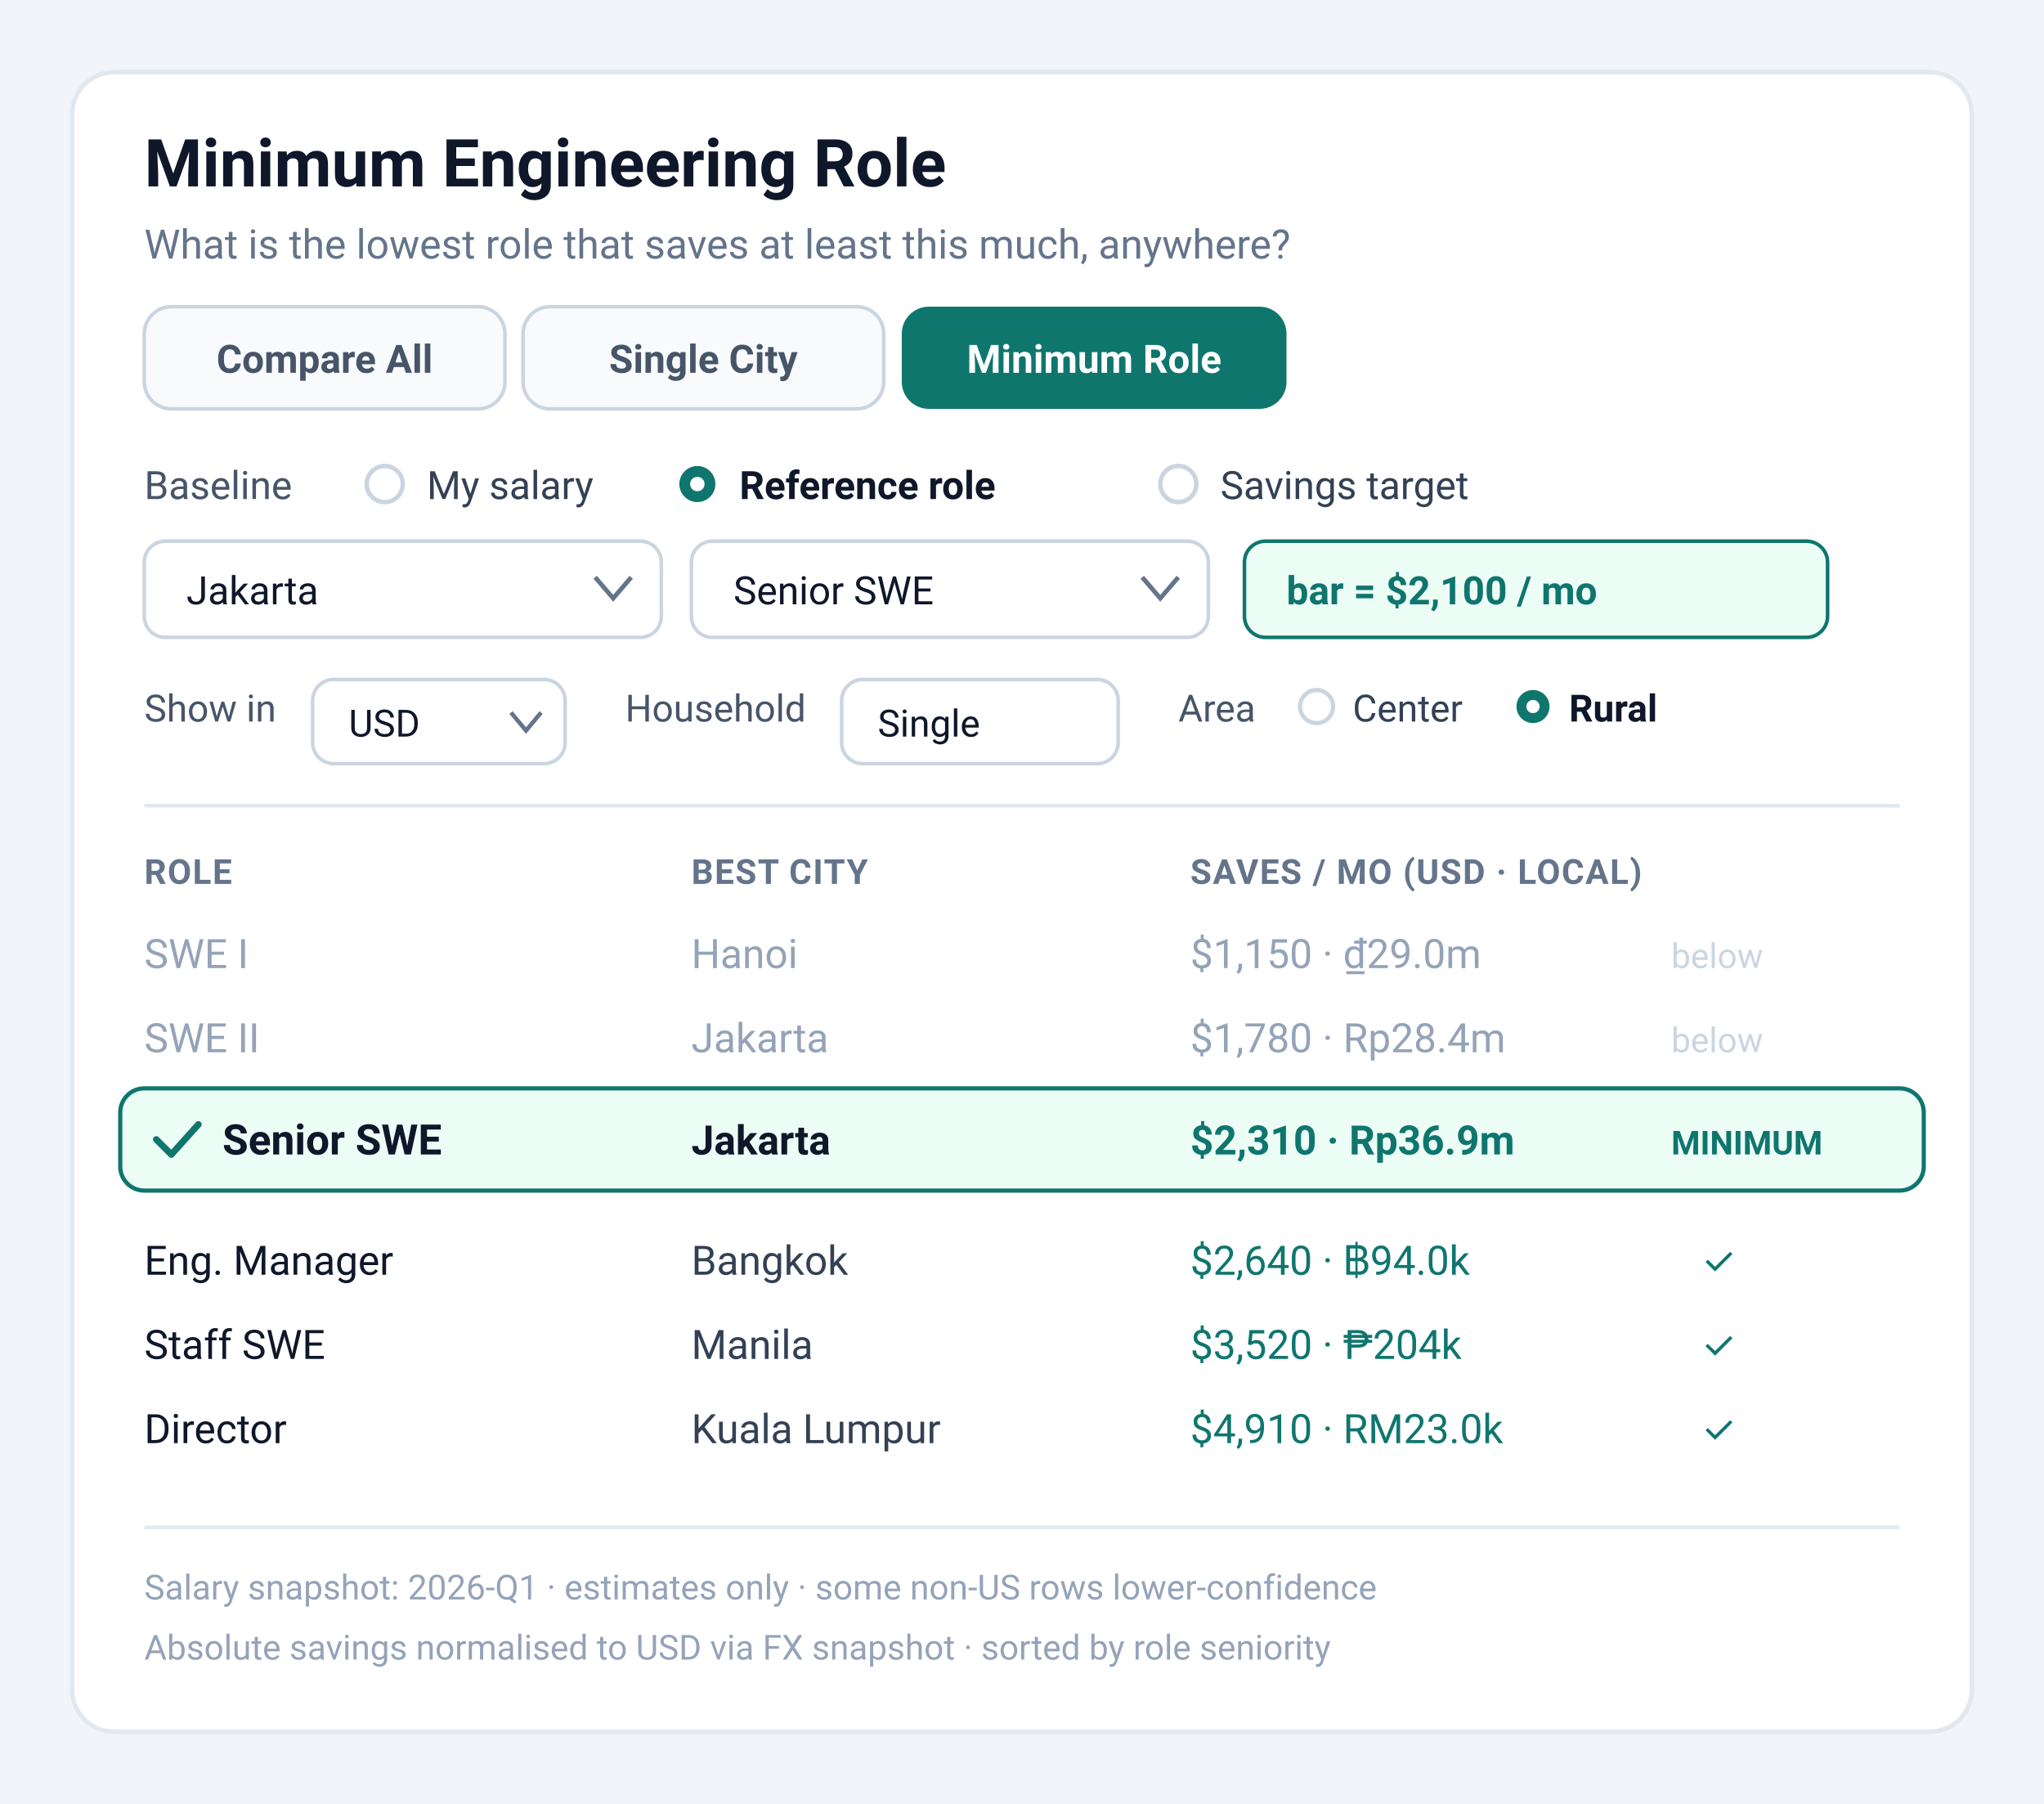
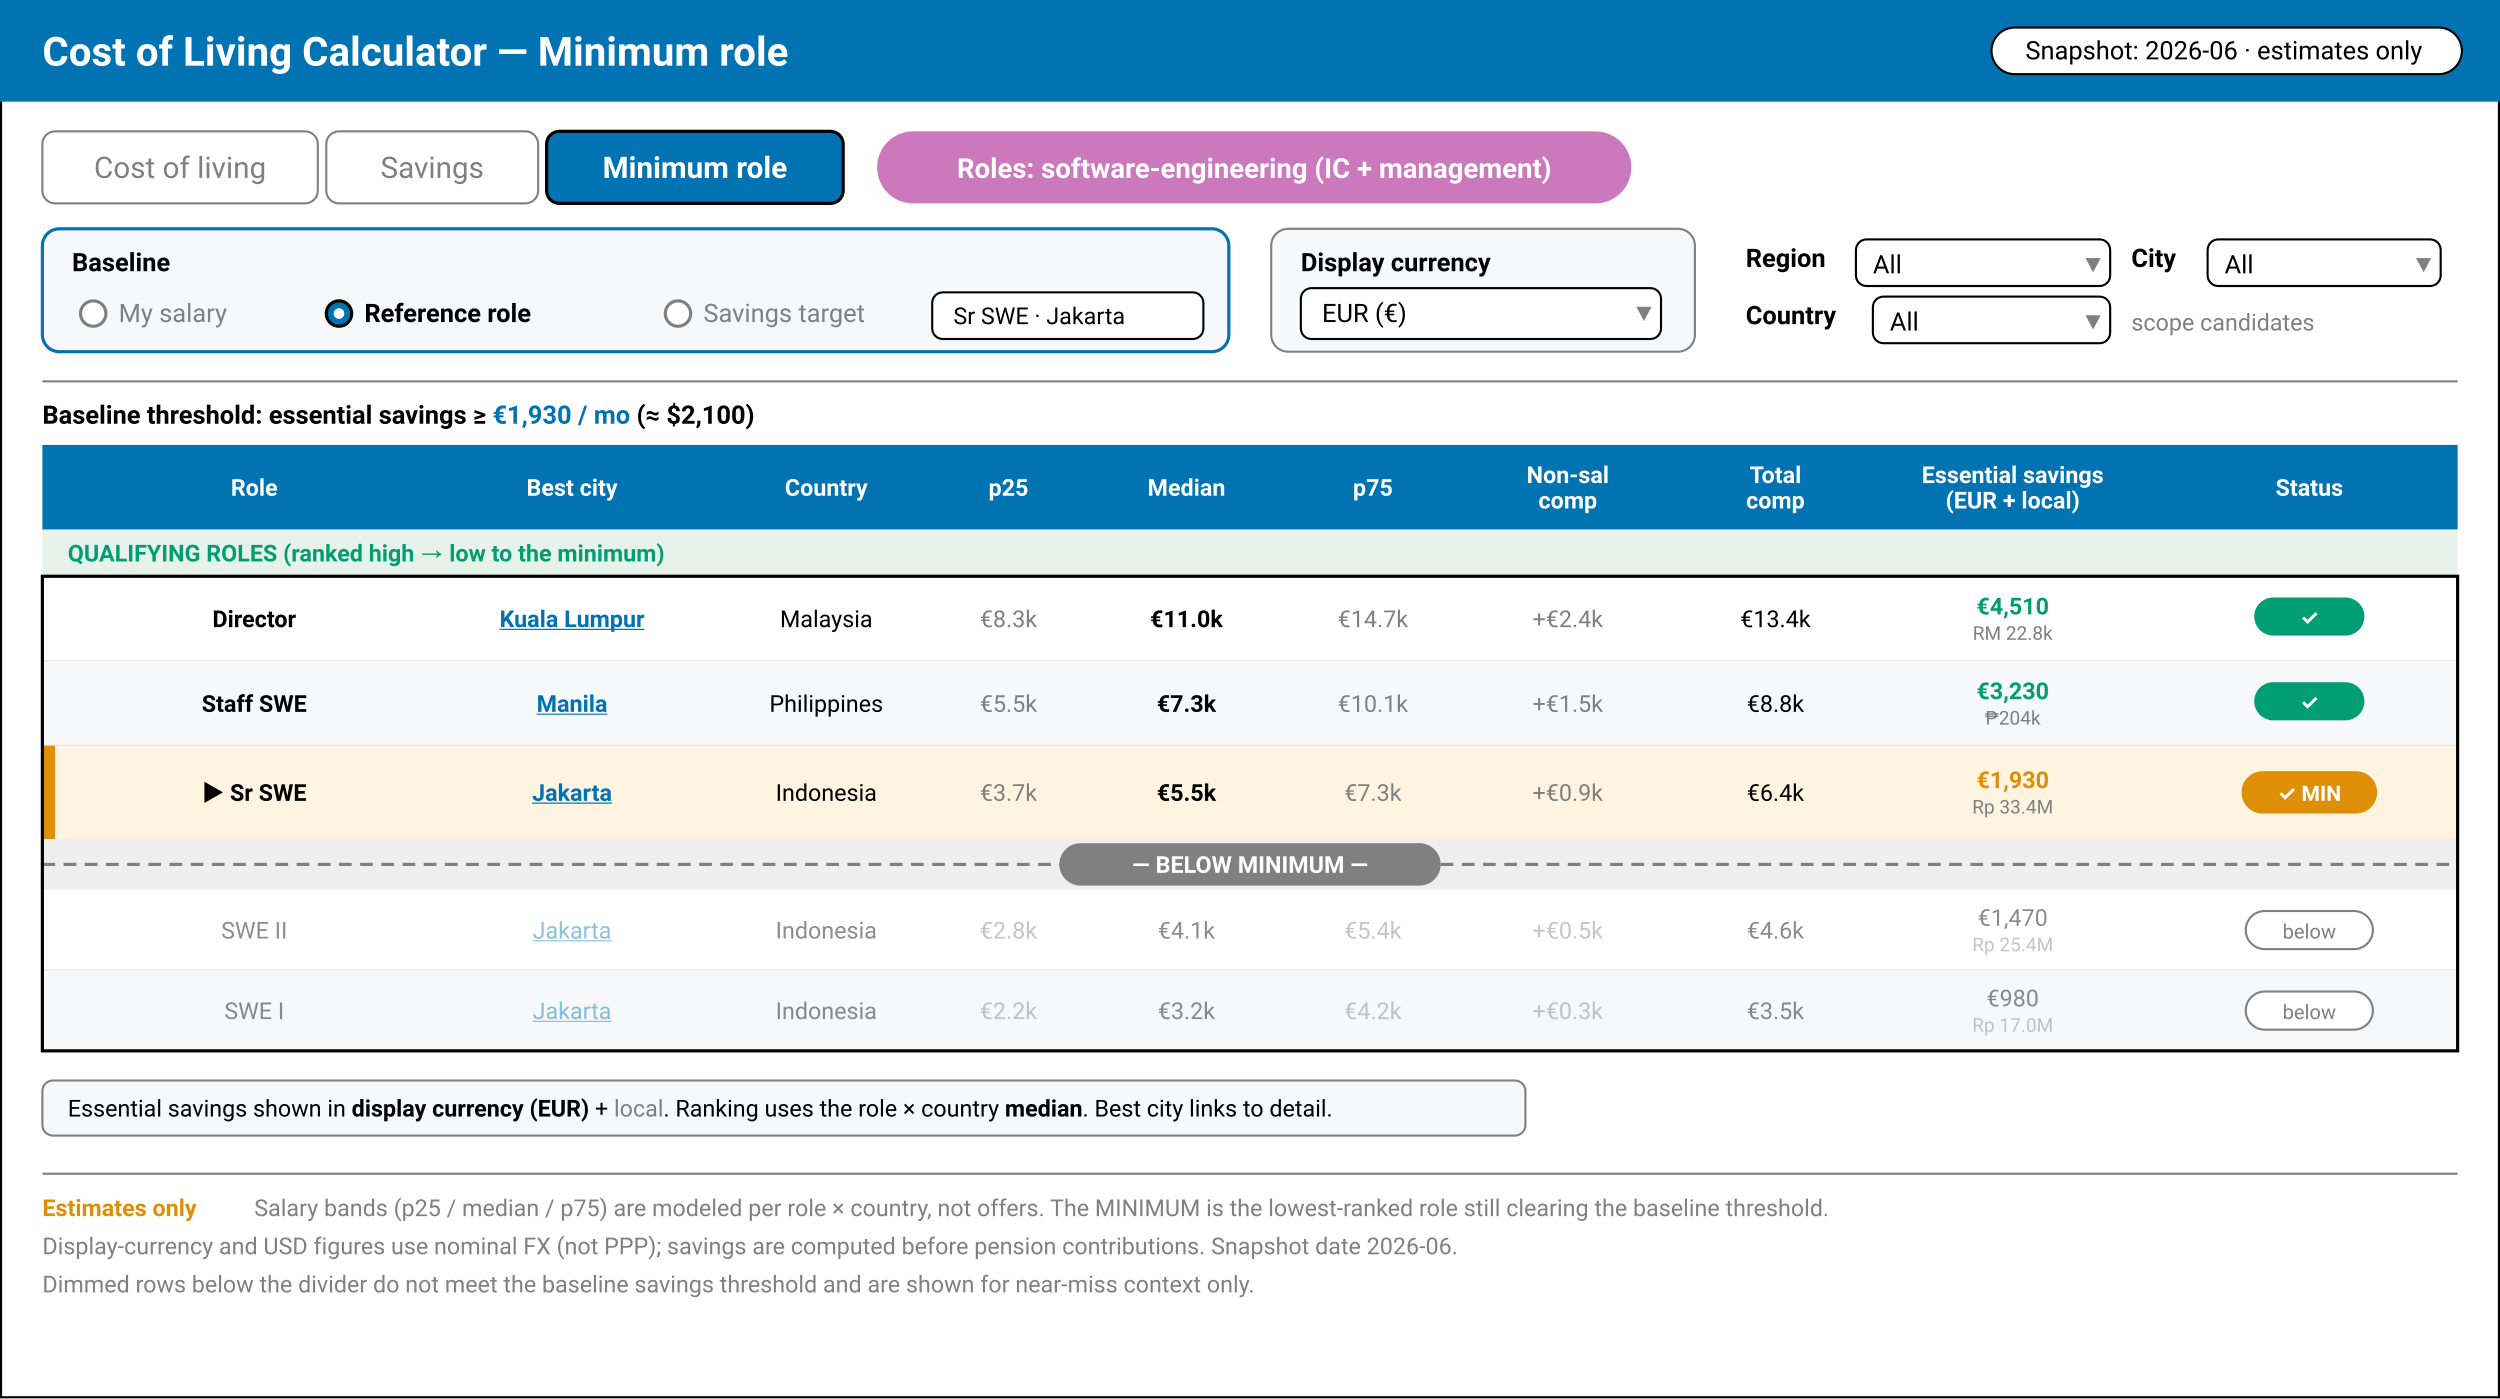
- <svg xmlns="http://www.w3.org/2000/svg" width="680" height="600" viewBox="0 0 680 600" font-family="-apple-system, BlinkMacSystemFont, 'Segoe UI', Roboto, Helvetica, Arial, sans-serif" role="img" aria-label="High-fidelity mockup of the Salary Savings Calculator minimum-role screen, ladder-table layout">
-   <rect width="680" height="600" fill="#f1f5f9" />
-   <rect x="24" y="24" width="632" height="552" rx="14" fill="#ffffff" stroke="#e2e8f0" stroke-width="1.5" />
-   <text x="48" y="62" font-size="22" font-weight="700" fill="#0f172a">Minimum Engineering Role</text>
-   <text x="48" y="86" font-size="13.5" fill="#64748b">What is the lowest role that saves at least this much, anywhere?</text>
-   <rect x="48" y="102" width="120" height="34" rx="9" fill="#f8fafc" stroke="#cbd5e1" stroke-width="1.2" />
-   <text x="108" y="124" font-size="13" font-weight="600" fill="#475569" text-anchor="middle">Compare All</text>
-   <rect x="174" y="102" width="120" height="34" rx="9" fill="#f8fafc" stroke="#cbd5e1" stroke-width="1.2" />
-   <text x="234" y="124" font-size="13" font-weight="600" fill="#475569" text-anchor="middle">Single City</text>
-   <rect x="300" y="102" width="128" height="34" rx="9" fill="#0f766e" />
-   <text x="364" y="124" font-size="13" font-weight="600" fill="#ffffff" text-anchor="middle">Minimum Role</text>
-   <text x="48" y="166" font-size="13" fill="#475569">Baseline</text>
-   <circle cx="128" cy="161" r="6" fill="#ffffff" stroke="#cbd5e1" stroke-width="1.5" />
-   <text x="142" y="166" font-size="13" fill="#334155">My salary</text>
-   <circle cx="232" cy="161" r="6" fill="#0f766e" />
-   <circle cx="232" cy="161" r="2.4" fill="#ffffff" />
-   <text x="246" y="166" font-size="13" font-weight="600" fill="#0f172a">Reference role</text>
-   <circle cx="392" cy="161" r="6" fill="#ffffff" stroke="#cbd5e1" stroke-width="1.5" />
-   <text x="406" y="166" font-size="13" fill="#334155">Savings target</text>
-   <rect x="48" y="180" width="172" height="32" rx="7" fill="#ffffff" stroke="#cbd5e1" stroke-width="1.2" />
-   <text x="62" y="201" font-size="13" fill="#0f172a">Jakarta</text>
-   <path d="M198 192 l6 7 l6 -7" fill="none" stroke="#64748b" stroke-width="1.5" />
-   <rect x="230" y="180" width="172" height="32" rx="7" fill="#ffffff" stroke="#cbd5e1" stroke-width="1.2" />
-   <text x="244" y="201" font-size="13" fill="#0f172a">Senior SWE</text>
-   <path d="M380 192 l6 7 l6 -7" fill="none" stroke="#64748b" stroke-width="1.5" />
-   <rect x="414" y="180" width="194" height="32" rx="7" fill="#ecfdf5" stroke="#0f766e" stroke-width="1.2" />
-   <text x="428" y="201" font-size="13" font-weight="700" fill="#0f766e">bar = $2,100 / mo</text>
-   <text x="48" y="240" font-size="12.5" fill="#475569">Show in</text>
-   <rect x="104" y="226" width="84" height="28" rx="7" fill="#ffffff" stroke="#cbd5e1" stroke-width="1.2" />
-   <text x="116" y="245" font-size="12.5" fill="#0f172a">USD</text>
-   <path d="M170 237 l5 6 l5 -6" fill="none" stroke="#64748b" stroke-width="1.4" />
-   <text x="208" y="240" font-size="12.5" fill="#475569">Household</text>
-   <rect x="280" y="226" width="92" height="28" rx="7" fill="#ffffff" stroke="#cbd5e1" stroke-width="1.2" />
-   <text x="292" y="245" font-size="12.5" fill="#0f172a">Single</text>
-   <text x="392" y="240" font-size="12.5" fill="#475569">Area</text>
-   <circle cx="438" cy="235" r="5.5" fill="#ffffff" stroke="#cbd5e1" stroke-width="1.4" />
-   <text x="450" y="240" font-size="12.5" fill="#334155">Center</text>
-   <circle cx="510" cy="235" r="5.5" fill="#0f766e" />
-   <circle cx="510" cy="235" r="2.2" fill="#ffffff" />
-   <text x="522" y="240" font-size="12.5" font-weight="600" fill="#0f172a">Rural</text>
-   <line x1="48" y1="268" x2="632" y2="268" stroke="#e2e8f0" stroke-width="1.2" />
-   <text x="48" y="294" font-size="11.5" font-weight="700" fill="#64748b" letter-spacing="0.4">ROLE</text>
-   <text x="230" y="294" font-size="11.5" font-weight="700" fill="#64748b" letter-spacing="0.4">BEST CITY</text>
-   <text x="396" y="294" font-size="11.5" font-weight="700" fill="#64748b" letter-spacing="0.4">SAVES / MO (USD · LOCAL)</text>
-   <text x="48" y="322" font-size="13.5" fill="#94a3b8">SWE I</text>
-   <text x="230" y="322" font-size="13.5" fill="#94a3b8">Hanoi</text>
-   <text x="396" y="322" font-size="13.5" fill="#94a3b8">$1,150 · ₫29.0m</text>
-   <text x="556" y="322" font-size="11.5" fill="#cbd5e1">below</text>
-   <text x="48" y="350" font-size="13.5" fill="#94a3b8">SWE II</text>
-   <text x="230" y="350" font-size="13.5" fill="#94a3b8">Jakarta</text>
-   <text x="396" y="350" font-size="13.5" fill="#94a3b8">$1,780 · Rp28.4m</text>
-   <text x="556" y="350" font-size="11.5" fill="#cbd5e1">below</text>
-   <rect x="40" y="362" width="600" height="34" rx="8" fill="#ecfdf5" stroke="#0f766e" stroke-width="1.4" />
-   <path d="M52 379 l5 5 l9 -10" fill="none" stroke="#0f766e" stroke-width="2.2" stroke-linecap="round" stroke-linejoin="round" />
-   <text x="74" y="384" font-size="14" font-weight="700" fill="#0f172a">Senior SWE</text>
-   <text x="230" y="384" font-size="13.5" font-weight="600" fill="#0f172a">Jakarta</text>
-   <text x="396" y="384" font-size="13.5" font-weight="700" fill="#0f766e">$2,310 · Rp36.9m</text>
-   <text x="556" y="384" font-size="11" font-weight="700" fill="#0f766e">MINIMUM</text>
-   <text x="48" y="424" font-size="13.5" fill="#0f172a">Eng. Manager</text>
-   <text x="230" y="424" font-size="13.5" fill="#334155">Bangkok</text>
-   <text x="396" y="424" font-size="13.5" fill="#0f766e">$2,640 · ฿94.0k</text>
-   <text x="566" y="424" font-size="13" fill="#0f766e">✓</text>
-   <text x="48" y="452" font-size="13.5" fill="#0f172a">Staff SWE</text>
-   <text x="230" y="452" font-size="13.5" fill="#334155">Manila</text>
-   <text x="396" y="452" font-size="13.5" fill="#0f766e">$3,520 · ₱204k</text>
-   <text x="566" y="452" font-size="13" fill="#0f766e">✓</text>
-   <text x="48" y="480" font-size="13.5" fill="#0f172a">Director</text>
-   <text x="230" y="480" font-size="13.5" fill="#334155">Kuala Lumpur</text>
-   <text x="396" y="480" font-size="13.5" fill="#0f766e">$4,910 · RM23.0k</text>
-   <text x="566" y="480" font-size="13" fill="#0f766e">✓</text>
-   <line x1="48" y1="508" x2="632" y2="508" stroke="#e2e8f0" stroke-width="1.2" />
-   <text x="48" y="532" font-size="11.5" fill="#94a3b8">Salary snapshot: 2026-Q1  ·  estimates only  ·  some non-US rows lower-confidence</text>
-   <text x="48" y="552" font-size="11.5" fill="#94a3b8">Absolute savings normalised to USD via FX snapshot  ·  sorted by role seniority</text>
+ <svg xmlns="http://www.w3.org/2000/svg" width="1180" height="660" viewBox="0 0 1180 660" font-family="-apple-system, Segoe UI, Roboto, Helvetica, Arial, sans-serif">
+   <rect x="0" y="0" width="1180" height="660" fill="#FFFFFF" />
+   <rect x="0.5" y="0.5" width="1179" height="659" fill="none" stroke="#000000" stroke-width="1" />
+   <rect x="0" y="0" width="1180" height="48" fill="#0173B2" />
+   <text x="20" y="31" font-size="19" font-weight="700" fill="#FFFFFF">Cost of Living Calculator — Minimum role</text>
+   <rect x="940" y="13" width="222" height="22" rx="11" fill="#FFFFFF" stroke="#000000" stroke-width="1" />
+   <text x="956" y="28" font-size="12" fill="#000000">Snapshot: 2026-06 · estimates only</text>
+   <g font-size="14">
+     <rect x="20" y="62" width="130" height="34" rx="6" fill="#FFFFFF" stroke="#808080" stroke-width="1" />
+     <text x="85" y="84" text-anchor="middle" fill="#808080">Cost of living</text>
+     <rect x="154" y="62" width="100" height="34" rx="6" fill="#FFFFFF" stroke="#808080" stroke-width="1" />
+     <text x="204" y="84" text-anchor="middle" fill="#808080">Savings</text>
+     <rect x="258" y="62" width="140" height="34" rx="6" fill="#0173B2" stroke="#000000" stroke-width="1.5" />
+     <text x="328" y="84" text-anchor="middle" font-weight="700" fill="#FFFFFF">Minimum role</text>
+   </g>
+   <rect x="414" y="62" width="356" height="34" rx="17" fill="#CC78BC" />
+   <text x="592" y="84" font-size="13" fill="#FFFFFF" text-anchor="middle" font-weight="700">Roles: software-engineering (IC + management)</text>
+   <rect x="20" y="108" width="560" height="58" rx="8" fill="#F6F8FA" stroke="#0173B2" stroke-width="1.5" />
+   <text x="34" y="128" font-size="12" font-weight="700" fill="#000000">Baseline</text>
+   <g font-size="12">
+     <circle cx="44" cy="148" r="6" fill="#FFFFFF" stroke="#808080" stroke-width="1.5" />
+     <text x="56" y="152" fill="#808080">My salary</text>
+     <circle cx="160" cy="148" r="6" fill="#0173B2" stroke="#000000" stroke-width="1.5" />
+     <circle cx="160" cy="148" r="2.5" fill="#FFFFFF" />
+     <text x="172" y="152" fill="#000000" font-weight="600">Reference role</text>
+     <circle cx="320" cy="148" r="6" fill="#FFFFFF" stroke="#808080" stroke-width="1.5" />
+     <text x="332" y="152" fill="#808080">Savings target</text>
+   </g>
+   <rect x="440" y="138" width="128" height="22" rx="5" fill="#FFFFFF" stroke="#000000" stroke-width="1" />
+   <text x="450" y="153" font-size="11" fill="#000000">Sr SWE · Jakarta</text>
+   <rect x="600" y="108" width="200" height="58" rx="8" fill="#F6F8FA" stroke="#808080" stroke-width="1" />
+   <text x="614" y="128" font-size="12" font-weight="700" fill="#000000">Display currency</text>
+   <rect x="614" y="136" width="170" height="24" rx="5" fill="#FFFFFF" stroke="#000000" stroke-width="1" />
+   <text x="624" y="152" font-size="12" fill="#000000">EUR (€)</text>
+   <text x="770" y="152" font-size="12" fill="#808080">▼</text>
+   <g font-size="12">
+     <text x="824" y="126" font-weight="600" fill="#000000">Region</text>
+     <rect x="876" y="113" width="120" height="22" rx="5" fill="#FFFFFF" stroke="#000000" stroke-width="1" />
+     <text x="884" y="129" fill="#000000">All</text>
+     <text x="982" y="129" fill="#808080">▼</text>
+     <text x="824" y="153" font-weight="600" fill="#000000">Country</text>
+     <rect x="884" y="140" width="112" height="22" rx="5" fill="#FFFFFF" stroke="#000000" stroke-width="1" />
+     <text x="892" y="156" fill="#000000">All</text>
+     <text x="982" y="156" fill="#808080">▼</text>
+     <text x="1006" y="126" font-weight="600" fill="#000000">City</text>
+     <rect x="1042" y="113" width="110" height="22" rx="5" fill="#FFFFFF" stroke="#000000" stroke-width="1" />
+     <text x="1050" y="129" fill="#000000">All</text>
+     <text x="1138" y="129" fill="#808080">▼</text>
+     <text x="1006" y="156" font-size="11" fill="#808080">scope candidates</text>
+   </g>
+   <line x1="20" y1="180" x2="1160" y2="180" stroke="#808080" stroke-width="1" />
+   <text x="20" y="200" font-size="12" font-weight="600" fill="#000000">Baseline threshold: essential savings ≥ <tspan fill="#0173B2">€1,930 / mo</tspan> (≈ $2,100)</text>
+   <rect x="20" y="210" width="1140" height="40" fill="#0173B2" />
+   <g font-size="11" fill="#FFFFFF" font-weight="700" text-anchor="middle">
+     <text x="120" y="234">Role</text>
+     <text x="270" y="234">Best city</text>
+     <text x="390" y="234">Country</text>
+     <text x="476" y="234">p25</text>
+     <text x="560" y="234">Median</text>
+     <text x="648" y="234">p75</text>
+     <text x="740" y="228">Non-sal</text>
+     <text x="740" y="240">comp</text>
+     <text x="838" y="228">Total</text>
+     <text x="838" y="240">comp</text>
+     <text x="950" y="228">Essential savings</text>
+     <text x="950" y="240">(EUR + local)</text>
+     <text x="1090" y="234">Status</text>
+   </g>
+   <rect x="20" y="250" width="1140" height="22" fill="#E7F2EA" />
+   <text x="32" y="265" font-size="11" font-weight="700" fill="#029E73">QUALIFYING ROLES (ranked high → low to the minimum)</text>
+   <rect x="20" y="272" width="1140" height="40" fill="#FFFFFF" />
+   <g font-size="11" text-anchor="middle">
+     <text x="120" y="296" fill="#000000" font-weight="600">Director</text>
+     <text x="270" y="296" fill="#0173B2" text-decoration="underline" font-weight="600">Kuala Lumpur</text>
+     <text x="390" y="296" fill="#000000">Malaysia</text>
+     <text x="476" y="296" fill="#808080">€8.3k</text>
+     <text x="560" y="296" fill="#000000" font-weight="600">€11.0k</text>
+     <text x="648" y="296" fill="#808080">€14.7k</text>
+     <text x="740" y="296" fill="#808080">+€2.4k</text>
+     <text x="838" y="296" fill="#000000">€13.4k</text>
+     <text x="950" y="290" fill="#029E73" font-weight="700">€4,510</text>
+     <text x="950" y="302" fill="#808080" font-size="9">RM 22.8k</text>
+   </g>
+   <rect x="1064" y="282" width="52" height="18" rx="9" fill="#029E73" />
+   <text x="1090" y="295" font-size="10" fill="#FFFFFF" text-anchor="middle" font-weight="700">✓</text>
+   <line x1="20" y1="312" x2="1160" y2="312" stroke="#E5E5E5" stroke-width="1" />
+   <rect x="20" y="312" width="1140" height="40" fill="#F6F8FA" />
+   <g font-size="11" text-anchor="middle">
+     <text x="120" y="336" fill="#000000" font-weight="600">Staff SWE</text>
+     <text x="270" y="336" fill="#0173B2" text-decoration="underline" font-weight="600">Manila</text>
+     <text x="390" y="336" fill="#000000">Philippines</text>
+     <text x="476" y="336" fill="#808080">€5.5k</text>
+     <text x="560" y="336" fill="#000000" font-weight="600">€7.3k</text>
+     <text x="648" y="336" fill="#808080">€10.1k</text>
+     <text x="740" y="336" fill="#808080">+€1.5k</text>
+     <text x="838" y="336" fill="#000000">€8.8k</text>
+     <text x="950" y="330" fill="#029E73" font-weight="700">€3,230</text>
+     <text x="950" y="342" fill="#808080" font-size="9">₱204k</text>
+   </g>
+   <rect x="1064" y="322" width="52" height="18" rx="9" fill="#029E73" />
+   <text x="1090" y="335" font-size="10" fill="#FFFFFF" text-anchor="middle" font-weight="700">✓</text>
+   <line x1="20" y1="352" x2="1160" y2="352" stroke="#E5E5E5" stroke-width="1" />
+   <rect x="20" y="352" width="1140" height="44" fill="#FFF4E0" />
+   <rect x="20" y="352" width="6" height="44" fill="#DE8F05" />
+   <g font-size="11" text-anchor="middle">
+     <text x="120" y="378" fill="#000000" font-weight="700">▶ Sr SWE</text>
+     <text x="270" y="378" fill="#0173B2" text-decoration="underline" font-weight="700">Jakarta</text>
+     <text x="390" y="378" fill="#000000">Indonesia</text>
+     <text x="476" y="378" fill="#808080">€3.7k</text>
+     <text x="560" y="378" fill="#000000" font-weight="700">€5.5k</text>
+     <text x="648" y="378" fill="#808080">€7.3k</text>
+     <text x="740" y="378" fill="#808080">+€0.9k</text>
+     <text x="838" y="378" fill="#000000">€6.4k</text>
+     <text x="950" y="372" fill="#DE8F05" font-weight="700">€1,930</text>
+     <text x="950" y="384" fill="#808080" font-size="9">Rp 33.4M</text>
+   </g>
+   <rect x="1058" y="364" width="64" height="20" rx="10" fill="#DE8F05" />
+   <text x="1090" y="378" font-size="10" fill="#FFFFFF" text-anchor="middle" font-weight="700">✓ MIN</text>
+   <rect x="20" y="396" width="1140" height="24" fill="#EFEFEF" />
+   <line x1="20" y1="408" x2="1160" y2="408" stroke="#808080" stroke-width="1.5" stroke-dasharray="6 4" />
+   <rect x="500" y="398" width="180" height="20" rx="10" fill="#808080" />
+   <text x="590" y="412" font-size="11" fill="#FFFFFF" text-anchor="middle" font-weight="700">— BELOW MINIMUM —</text>
+   <rect x="20" y="420" width="1140" height="38" fill="#FFFFFF" />
+   <g font-size="11" text-anchor="middle" opacity="0.45">
+     <text x="120" y="443" fill="#000000">SWE II</text>
+     <text x="270" y="443" fill="#0173B2" text-decoration="underline">Jakarta</text>
+     <text x="390" y="443" fill="#000000">Indonesia</text>
+     <text x="476" y="443" fill="#808080">€2.8k</text>
+     <text x="560" y="443" fill="#000000">€4.1k</text>
+     <text x="648" y="443" fill="#808080">€5.4k</text>
+     <text x="740" y="443" fill="#808080">+€0.5k</text>
+     <text x="838" y="443" fill="#000000">€4.6k</text>
+     <text x="950" y="437" fill="#000000">€1,470</text>
+     <text x="950" y="449" fill="#808080" font-size="9">Rp 25.4M</text>
+   </g>
+   <rect x="1060" y="430" width="60" height="18" rx="9" fill="#FFFFFF" stroke="#808080" stroke-width="1" />
+   <text x="1090" y="443" font-size="9.5" fill="#808080" text-anchor="middle">below</text>
+   <line x1="20" y1="458" x2="1160" y2="458" stroke="#E5E5E5" stroke-width="1" />
+   <rect x="20" y="458" width="1140" height="38" fill="#F6F8FA" />
+   <g font-size="11" text-anchor="middle" opacity="0.45">
+     <text x="120" y="481" fill="#000000">SWE I</text>
+     <text x="270" y="481" fill="#0173B2" text-decoration="underline">Jakarta</text>
+     <text x="390" y="481" fill="#000000">Indonesia</text>
+     <text x="476" y="481" fill="#808080">€2.2k</text>
+     <text x="560" y="481" fill="#000000">€3.2k</text>
+     <text x="648" y="481" fill="#808080">€4.2k</text>
+     <text x="740" y="481" fill="#808080">+€0.3k</text>
+     <text x="838" y="481" fill="#000000">€3.5k</text>
+     <text x="950" y="475" fill="#000000">€980</text>
+     <text x="950" y="487" fill="#808080" font-size="9">Rp 17.0M</text>
+   </g>
+   <rect x="1060" y="468" width="60" height="18" rx="9" fill="#FFFFFF" stroke="#808080" stroke-width="1" />
+   <text x="1090" y="481" font-size="9.5" fill="#808080" text-anchor="middle">below</text>
+   <rect x="20" y="272" width="1140" height="224" fill="none" stroke="#000000" stroke-width="1.5" />
+   <g font-size="11">
+     <rect x="20" y="510" width="700" height="26" rx="5" fill="#F6F8FA" stroke="#808080" stroke-width="1" />
+     <text x="32" y="527" fill="#000000">Essential savings shown in <tspan font-weight="700">display currency (EUR)</tspan> + <tspan fill="#808080">local</tspan>. Ranking uses the role × country <tspan font-weight="600">median</tspan>. Best city links to detail.</text>
+   </g>
+   <line x1="20" y1="554" x2="1160" y2="554" stroke="#808080" stroke-width="1" />
+   <g font-size="11" fill="#808080">
+     <text x="20" y="574" font-weight="700" fill="#DE8F05">Estimates only</text>
+     <text x="120" y="574">Salary bands (p25 / median / p75) are modeled per role × country, not offers. The MINIMUM is the lowest-ranked role still clearing the baseline threshold.</text>
+     <text x="20" y="592">Display-currency and USD figures use nominal FX (not PPP); savings are computed before pension contributions. Snapshot date 2026-06.</text>
+     <text x="20" y="610">Dimmed rows below the divider do not meet the baseline savings threshold and are shown for near-miss context only.</text>
+   </g>
</svg>
